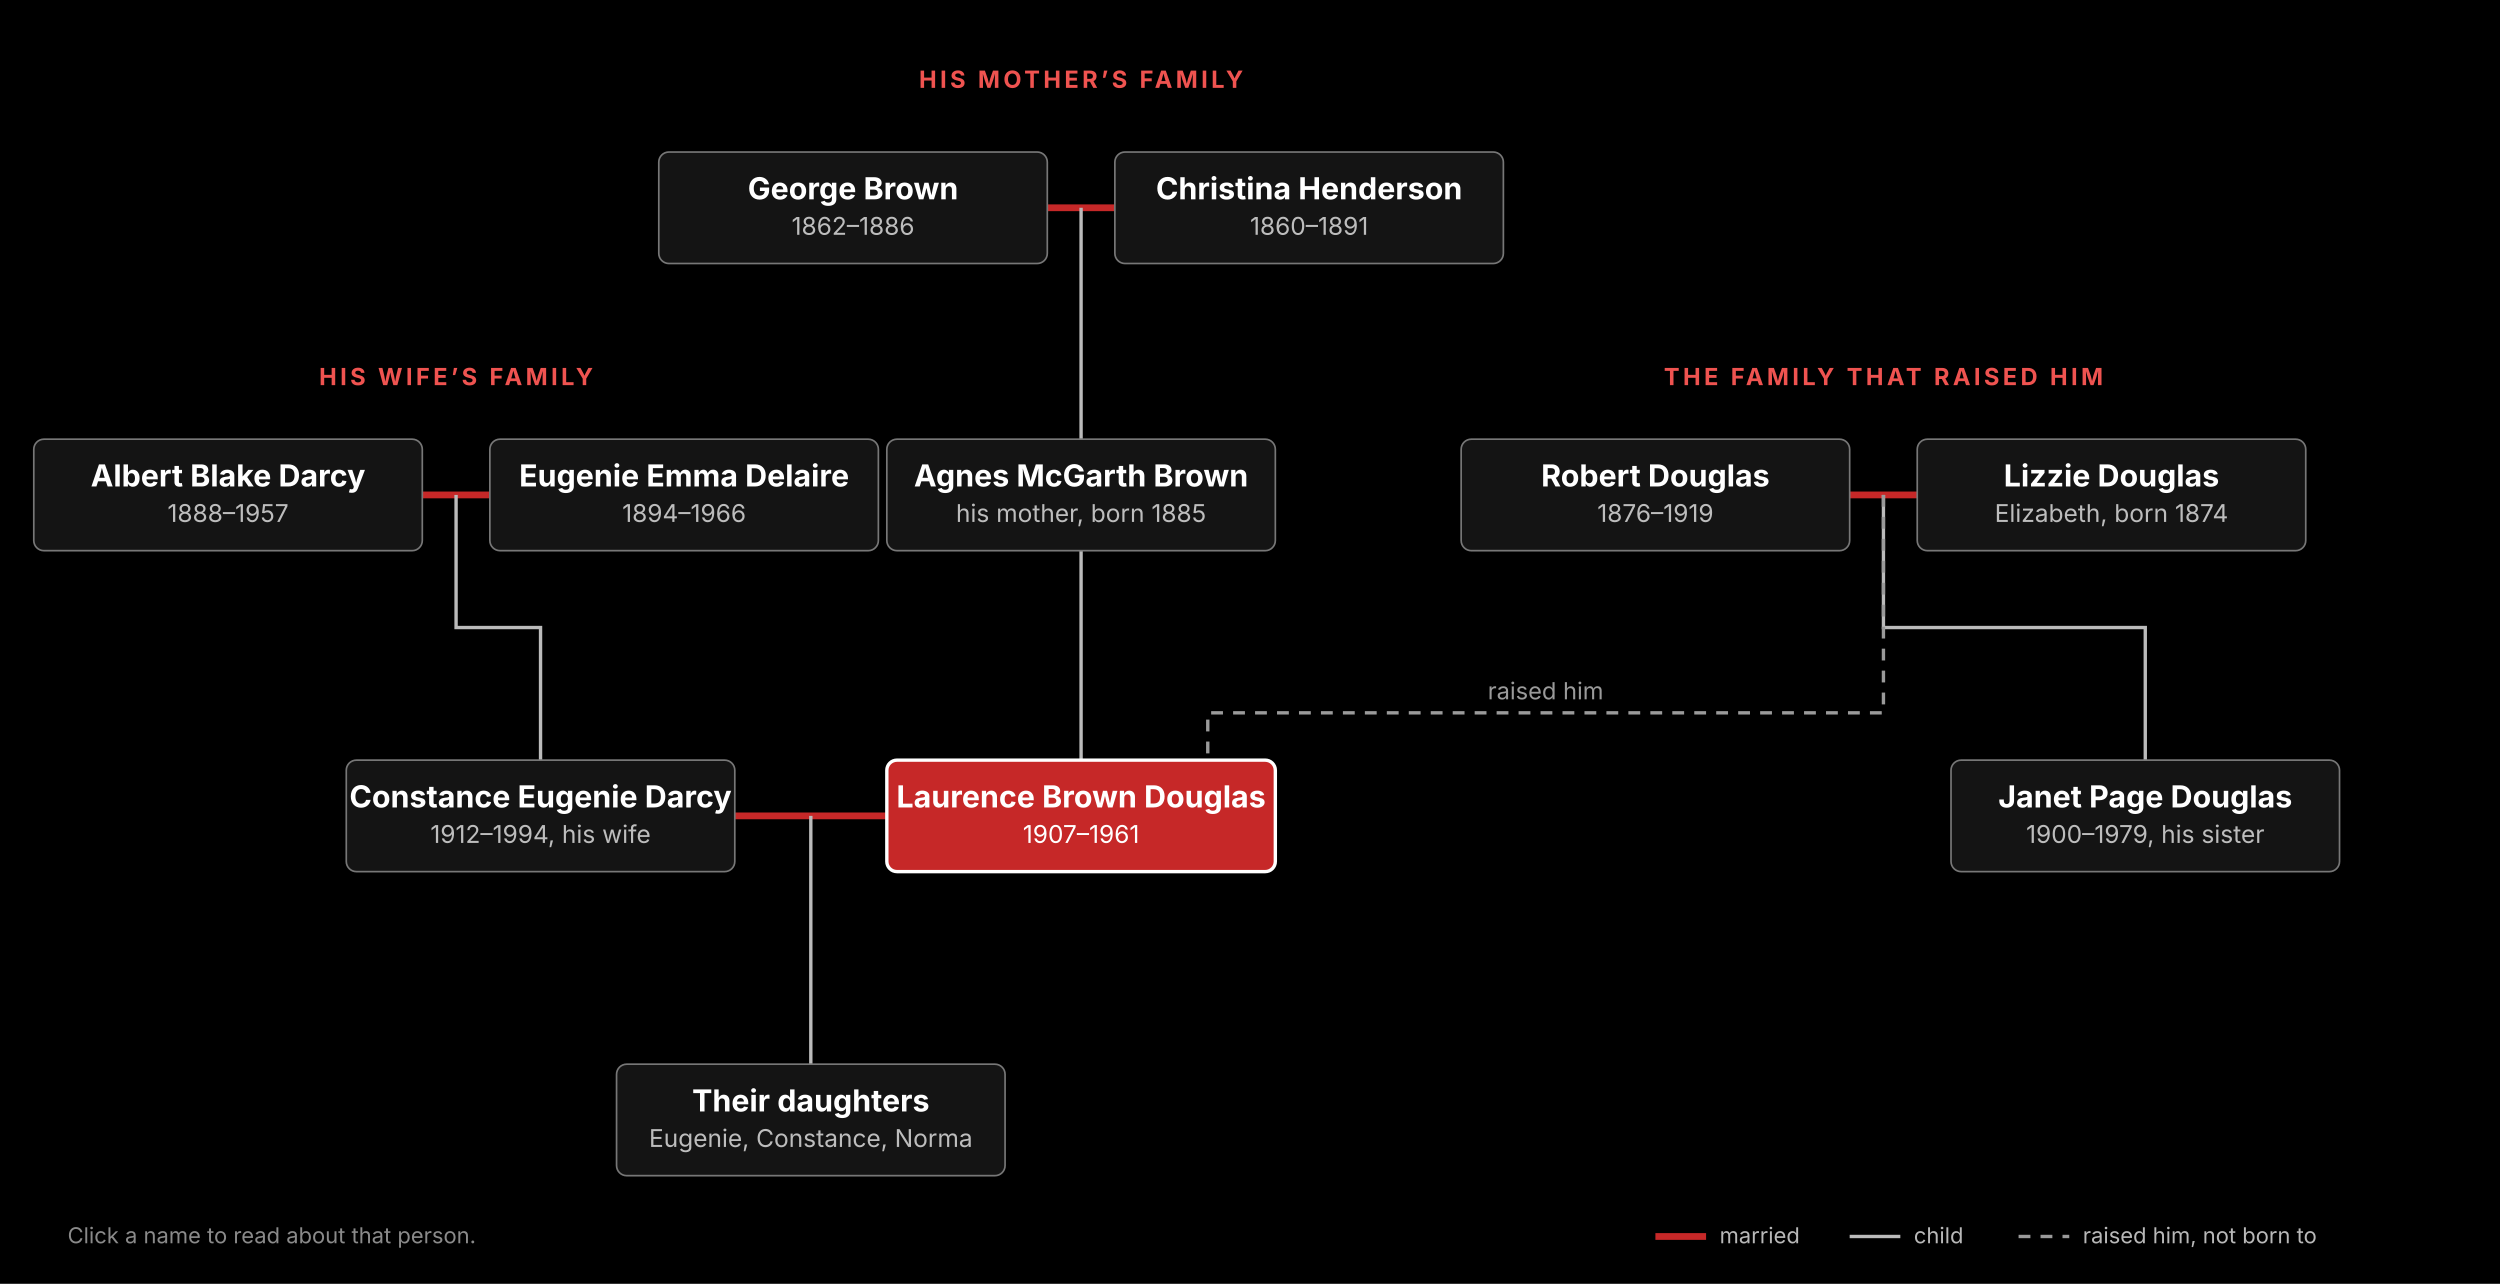
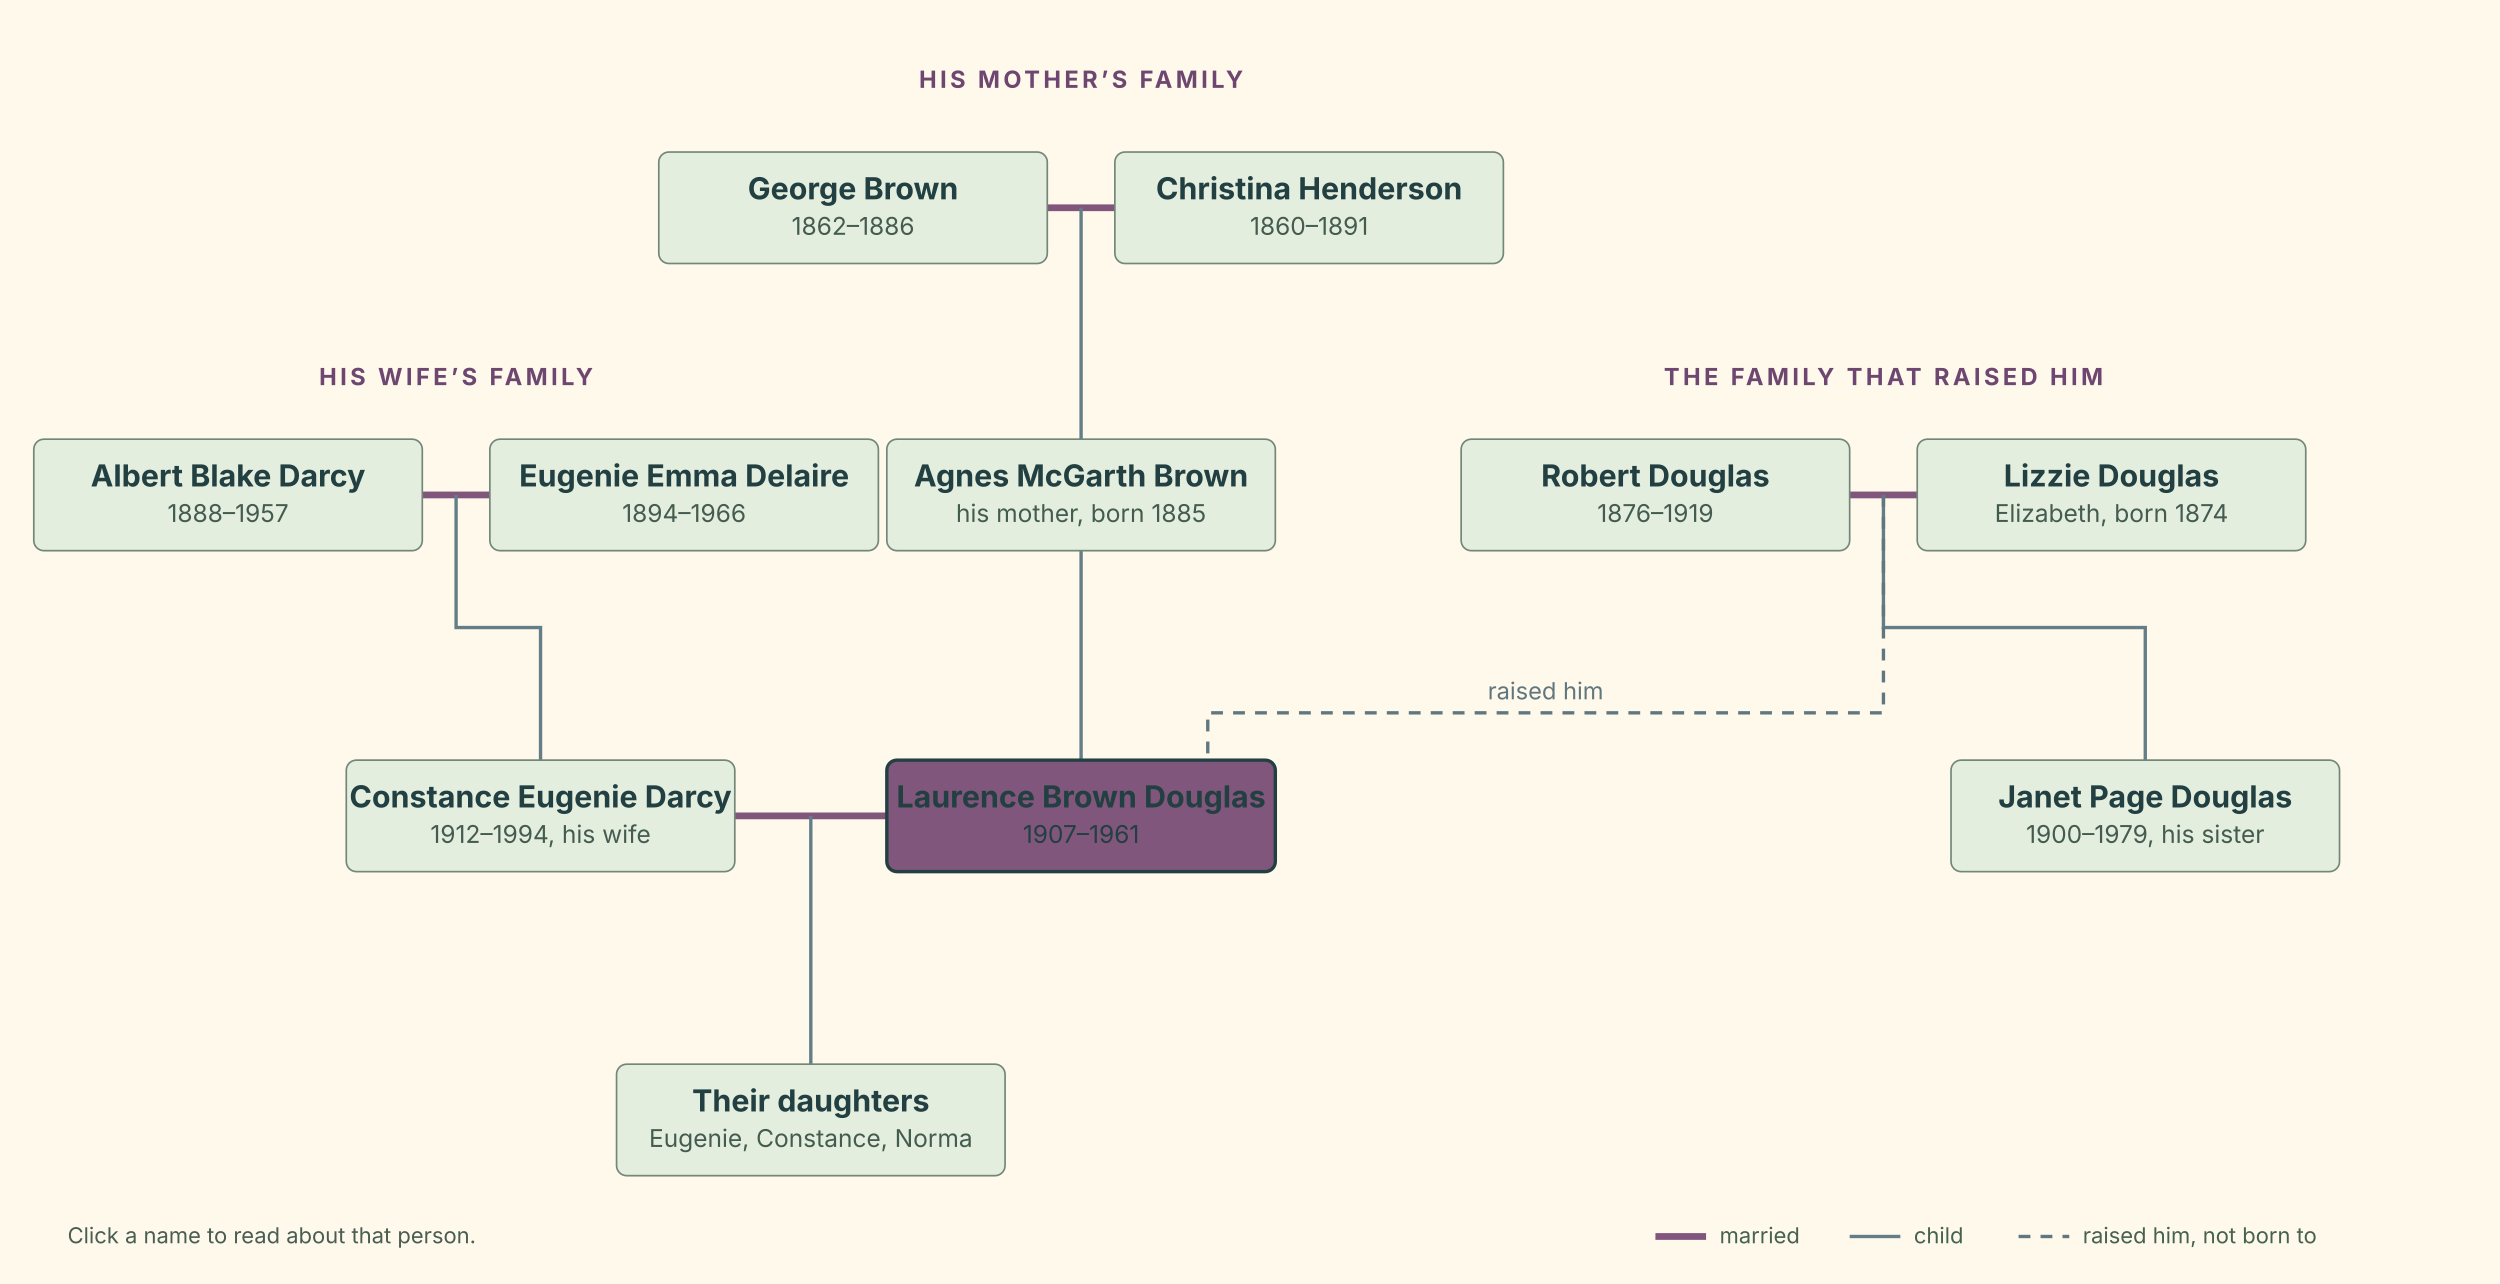
<svg xmlns="http://www.w3.org/2000/svg" viewBox="0 0 1480 760" font-family="Inter,system-ui,sans-serif">
-   <rect width="1480" height="760" fill="#000" />
+   <rect width="1480" height="760" fill="#fff9ec" />
  <g transform="translate(20,0)">
-     <path d="M600.0,123.0 H640.0" fill="none" stroke="#c62828" stroke-width="4" />
-     <path d="M230.0,293.0 H270.0" fill="none" stroke="#c62828" stroke-width="4" />
-     <path d="M1075.0,293.0 H1115.0" fill="none" stroke="#c62828" stroke-width="4" />
-     <path d="M415.0,483.0 H505.0" fill="none" stroke="#c62828" stroke-width="4" />
-     <path d="M620,123.0 V191.5 H620 V260" fill="none" stroke="#bbb" stroke-width="2" />
-     <path d="M250,293.0 V371.5 H300 V450" fill="none" stroke="#bbb" stroke-width="2" />
-     <path d="M620,326 V388.0 H620 V450" fill="none" stroke="#bbb" stroke-width="2" />
-     <path d="M1095,293.0 V371.5 H1250 V450" fill="none" stroke="#bbb" stroke-width="2" />
-     <path d="M460,483.0 V556.5 H460 V630" fill="none" stroke="#bbb" stroke-width="2" />
-     <path d="M1095,293.0 V422 H695.0 V450" fill="none" stroke="#9a9a9a" stroke-width="2" stroke-dasharray="7 6" />
-     <text x="895" y="414" fill="#9a9a9a" font-size="14" text-anchor="middle">raised him</text>
+     <path d="M600.0,123.0 H640.0" fill="none" stroke="#81567c" stroke-width="4" />
+     <path d="M230.0,293.0 H270.0" fill="none" stroke="#81567c" stroke-width="4" />
+     <path d="M1075.0,293.0 H1115.0" fill="none" stroke="#81567c" stroke-width="4" />
+     <path d="M415.0,483.0 H505.0" fill="none" stroke="#81567c" stroke-width="4" />
+     <path d="M620,123.0 V191.5 H620 V260" fill="none" stroke="#637e87" stroke-width="2" />
+     <path d="M250,293.0 V371.5 H300 V450" fill="none" stroke="#637e87" stroke-width="2" />
+     <path d="M620,326 V388.0 H620 V450" fill="none" stroke="#637e87" stroke-width="2" />
+     <path d="M1095,293.0 V371.5 H1250 V450" fill="none" stroke="#637e87" stroke-width="2" />
+     <path d="M460,483.0 V556.5 H460 V630" fill="none" stroke="#637e87" stroke-width="2" />
+     <path d="M1095,293.0 V422 H695.0 V450" fill="none" stroke="#607780" stroke-width="2" stroke-dasharray="7 6" />
+     <text x="895" y="414" fill="#607780" font-size="14" text-anchor="middle">raised him</text>
    <a href="../#person-george-brown" target="_top">
-       <rect x="370.0" y="90" width="230" height="66" rx="6" fill="#141414" stroke="#777" stroke-width="1" />
-       <text x="485" y="118" fill="#fff" font-size="18" font-weight="700" text-anchor="middle">George Brown</text>
-       <text x="485" y="139" fill="#bdbdbd" font-size="14.5" text-anchor="middle">1862–1886</text>
+       <rect x="370.0" y="90" width="230" height="66" rx="6" fill="#e4eedf" stroke="#728778" stroke-width="1" />
+       <text x="485" y="118" fill="#223f41" font-size="18" font-weight="700" text-anchor="middle">George Brown</text>
+       <text x="485" y="139" fill="#445c50" font-size="14.5" text-anchor="middle">1862–1886</text>
    </a>
    <a href="../#person-christina-henderson-brown" target="_top">
-       <rect x="640.0" y="90" width="230" height="66" rx="6" fill="#141414" stroke="#777" stroke-width="1" />
-       <text x="755" y="118" fill="#fff" font-size="18" font-weight="700" text-anchor="middle">Christina Henderson</text>
-       <text x="755" y="139" fill="#bdbdbd" font-size="14.5" text-anchor="middle">1860–1891</text>
+       <rect x="640.0" y="90" width="230" height="66" rx="6" fill="#e4eedf" stroke="#728778" stroke-width="1" />
+       <text x="755" y="118" fill="#223f41" font-size="18" font-weight="700" text-anchor="middle">Christina Henderson</text>
+       <text x="755" y="139" fill="#445c50" font-size="14.5" text-anchor="middle">1860–1891</text>
    </a>
    <a href="../#person-albert-blake-darcy" target="_top">
-       <rect x="0.0" y="260" width="230" height="66" rx="6" fill="#141414" stroke="#777" stroke-width="1" />
-       <text x="115" y="288" fill="#fff" font-size="18" font-weight="700" text-anchor="middle">Albert Blake Darcy</text>
-       <text x="115" y="309" fill="#bdbdbd" font-size="14.5" text-anchor="middle">1888–1957</text>
+       <rect x="0.0" y="260" width="230" height="66" rx="6" fill="#e4eedf" stroke="#728778" stroke-width="1" />
+       <text x="115" y="288" fill="#223f41" font-size="18" font-weight="700" text-anchor="middle">Albert Blake Darcy</text>
+       <text x="115" y="309" fill="#445c50" font-size="14.5" text-anchor="middle">1888–1957</text>
    </a>
    <a href="../#person-eugenie-emma-delaire" target="_top">
-       <rect x="270.0" y="260" width="230" height="66" rx="6" fill="#141414" stroke="#777" stroke-width="1" />
-       <text x="385" y="288" fill="#fff" font-size="18" font-weight="700" text-anchor="middle">Eugenie Emma Delaire</text>
-       <text x="385" y="309" fill="#bdbdbd" font-size="14.5" text-anchor="middle">1894–1966</text>
+       <rect x="270.0" y="260" width="230" height="66" rx="6" fill="#e4eedf" stroke="#728778" stroke-width="1" />
+       <text x="385" y="288" fill="#223f41" font-size="18" font-weight="700" text-anchor="middle">Eugenie Emma Delaire</text>
+       <text x="385" y="309" fill="#445c50" font-size="14.5" text-anchor="middle">1894–1966</text>
    </a>
    <a href="../#person-agnes-mcgarth-brown" target="_top">
-       <rect x="505.0" y="260" width="230" height="66" rx="6" fill="#141414" stroke="#777" stroke-width="1" />
-       <text x="620" y="288" fill="#fff" font-size="18" font-weight="700" text-anchor="middle">Agnes McGarth Brown</text>
-       <text x="620" y="309" fill="#bdbdbd" font-size="14.5" text-anchor="middle">his mother, born 1885</text>
+       <rect x="505.0" y="260" width="230" height="66" rx="6" fill="#e4eedf" stroke="#728778" stroke-width="1" />
+       <text x="620" y="288" fill="#223f41" font-size="18" font-weight="700" text-anchor="middle">Agnes McGarth Brown</text>
+       <text x="620" y="309" fill="#445c50" font-size="14.5" text-anchor="middle">his mother, born 1885</text>
    </a>
    <a href="../#person-robert-douglas" target="_top">
-       <rect x="845.0" y="260" width="230" height="66" rx="6" fill="#141414" stroke="#777" stroke-width="1" />
-       <text x="960" y="288" fill="#fff" font-size="18" font-weight="700" text-anchor="middle">Robert Douglas</text>
-       <text x="960" y="309" fill="#bdbdbd" font-size="14.5" text-anchor="middle">1876–1919</text>
+       <rect x="845.0" y="260" width="230" height="66" rx="6" fill="#e4eedf" stroke="#728778" stroke-width="1" />
+       <text x="960" y="288" fill="#223f41" font-size="18" font-weight="700" text-anchor="middle">Robert Douglas</text>
+       <text x="960" y="309" fill="#445c50" font-size="14.5" text-anchor="middle">1876–1919</text>
    </a>
    <a href="../#person-elizabeth-millar-mcdonald" target="_top">
-       <rect x="1115.0" y="260" width="230" height="66" rx="6" fill="#141414" stroke="#777" stroke-width="1" />
-       <text x="1230" y="288" fill="#fff" font-size="18" font-weight="700" text-anchor="middle">Lizzie Douglas</text>
-       <text x="1230" y="309" fill="#bdbdbd" font-size="14.5" text-anchor="middle">Elizabeth, born 1874</text>
+       <rect x="1115.0" y="260" width="230" height="66" rx="6" fill="#e4eedf" stroke="#728778" stroke-width="1" />
+       <text x="1230" y="288" fill="#223f41" font-size="18" font-weight="700" text-anchor="middle">Lizzie Douglas</text>
+       <text x="1230" y="309" fill="#445c50" font-size="14.5" text-anchor="middle">Elizabeth, born 1874</text>
    </a>
    <a href="../#person-constance-eugenie-darcy" target="_top">
-       <rect x="185.0" y="450" width="230" height="66" rx="6" fill="#141414" stroke="#777" stroke-width="1" />
-       <text x="300" y="478" fill="#fff" font-size="18" font-weight="700" text-anchor="middle">Constance Eugenie Darcy</text>
-       <text x="300" y="499" fill="#bdbdbd" font-size="14.5" text-anchor="middle">1912–1994, his wife</text>
+       <rect x="185.0" y="450" width="230" height="66" rx="6" fill="#e4eedf" stroke="#728778" stroke-width="1" />
+       <text x="300" y="478" fill="#223f41" font-size="18" font-weight="700" text-anchor="middle">Constance Eugenie Darcy</text>
+       <text x="300" y="499" fill="#445c50" font-size="14.5" text-anchor="middle">1912–1994, his wife</text>
    </a>
    <a href="../#person-laurence-brown-douglas" target="_top">
-       <rect x="505.0" y="450" width="230" height="66" rx="6" fill="#c62828" stroke="#fff" stroke-width="2" />
-       <text x="620" y="478" fill="#fff" font-size="18" font-weight="700" text-anchor="middle">Laurence Brown Douglas</text>
-       <text x="620" y="499" fill="#fff" font-size="14.5" text-anchor="middle">1907–1961</text>
+       <rect x="505.0" y="450" width="230" height="66" rx="6" fill="#81567c" stroke="#223f41" stroke-width="2" />
+       <text x="620" y="478" fill="#223f41" font-size="18" font-weight="700" text-anchor="middle">Laurence Brown Douglas</text>
+       <text x="620" y="499" fill="#223f41" font-size="14.5" text-anchor="middle">1907–1961</text>
    </a>
    <a href="../#person-janet-page-douglas-crombie" target="_top">
-       <rect x="1135.0" y="450" width="230" height="66" rx="6" fill="#141414" stroke="#777" stroke-width="1" />
-       <text x="1250" y="478" fill="#fff" font-size="18" font-weight="700" text-anchor="middle">Janet Page Douglas</text>
-       <text x="1250" y="499" fill="#bdbdbd" font-size="14.5" text-anchor="middle">1900–1979, his sister</text>
+       <rect x="1135.0" y="450" width="230" height="66" rx="6" fill="#e4eedf" stroke="#728778" stroke-width="1" />
+       <text x="1250" y="478" fill="#223f41" font-size="18" font-weight="700" text-anchor="middle">Janet Page Douglas</text>
+       <text x="1250" y="499" fill="#445c50" font-size="14.5" text-anchor="middle">1900–1979, his sister</text>
    </a>
-     <rect x="345.0" y="630" width="230" height="66" rx="6" fill="#141414" stroke="#777" stroke-width="1" />
-     <text x="460" y="658" fill="#fff" font-size="18" font-weight="700" text-anchor="middle">Their daughters</text>
-     <text x="460" y="679" fill="#bdbdbd" font-size="14.5" text-anchor="middle">Eugenie, Constance, Norma</text>
-     <text x="620" y="52" fill="#ef5350" font-size="14" font-weight="700" letter-spacing="2" text-anchor="middle">HIS MOTHER’S FAMILY</text>
-     <text x="250" y="228" fill="#ef5350" font-size="14" font-weight="700" letter-spacing="2" text-anchor="middle">HIS WIFE’S FAMILY</text>
-     <text x="1095" y="228" fill="#ef5350" font-size="14" font-weight="700" letter-spacing="2" text-anchor="middle">THE FAMILY THAT RAISED HIM</text>
-     <g font-size="13" fill="#b8b8b8">
-       <line x1="960" y1="732" x2="990" y2="732" stroke="#c62828" stroke-width="4" />
+     <rect x="345.0" y="630" width="230" height="66" rx="6" fill="#e4eedf" stroke="#728778" stroke-width="1" />
+     <text x="460" y="658" fill="#223f41" font-size="18" font-weight="700" text-anchor="middle">Their daughters</text>
+     <text x="460" y="679" fill="#445c50" font-size="14.5" text-anchor="middle">Eugenie, Constance, Norma</text>
+     <text x="620" y="52" fill="#6d4770" font-size="14" font-weight="700" letter-spacing="2" text-anchor="middle">HIS MOTHER’S FAMILY</text>
+     <text x="250" y="228" fill="#6d4770" font-size="14" font-weight="700" letter-spacing="2" text-anchor="middle">HIS WIFE’S FAMILY</text>
+     <text x="1095" y="228" fill="#6d4770" font-size="14" font-weight="700" letter-spacing="2" text-anchor="middle">THE FAMILY THAT RAISED HIM</text>
+     <g font-size="13" fill="#45624e">
+       <line x1="960" y1="732" x2="990" y2="732" stroke="#81567c" stroke-width="4" />
      <text x="998" y="736">married</text>
-       <line x1="1075" y1="732" x2="1105" y2="732" stroke="#bbb" stroke-width="2" />
+       <line x1="1075" y1="732" x2="1105" y2="732" stroke="#637e87" stroke-width="2" />
      <text x="1113" y="736">child</text>
-       <line x1="1175" y1="732" x2="1205" y2="732" stroke="#9a9a9a" stroke-width="2" stroke-dasharray="7 6" />
+       <line x1="1175" y1="732" x2="1205" y2="732" stroke="#607780" stroke-width="2" stroke-dasharray="7 6" />
      <text x="1213" y="736">raised him, not born to</text>
    </g>
  </g>
-   <text x="40" y="736" fill="#8a8a8a" font-size="13">Click a name to read about that person.</text>
+   <text x="40" y="736" fill="#495d53" font-size="13">Click a name to read about that person.</text>
</svg>
